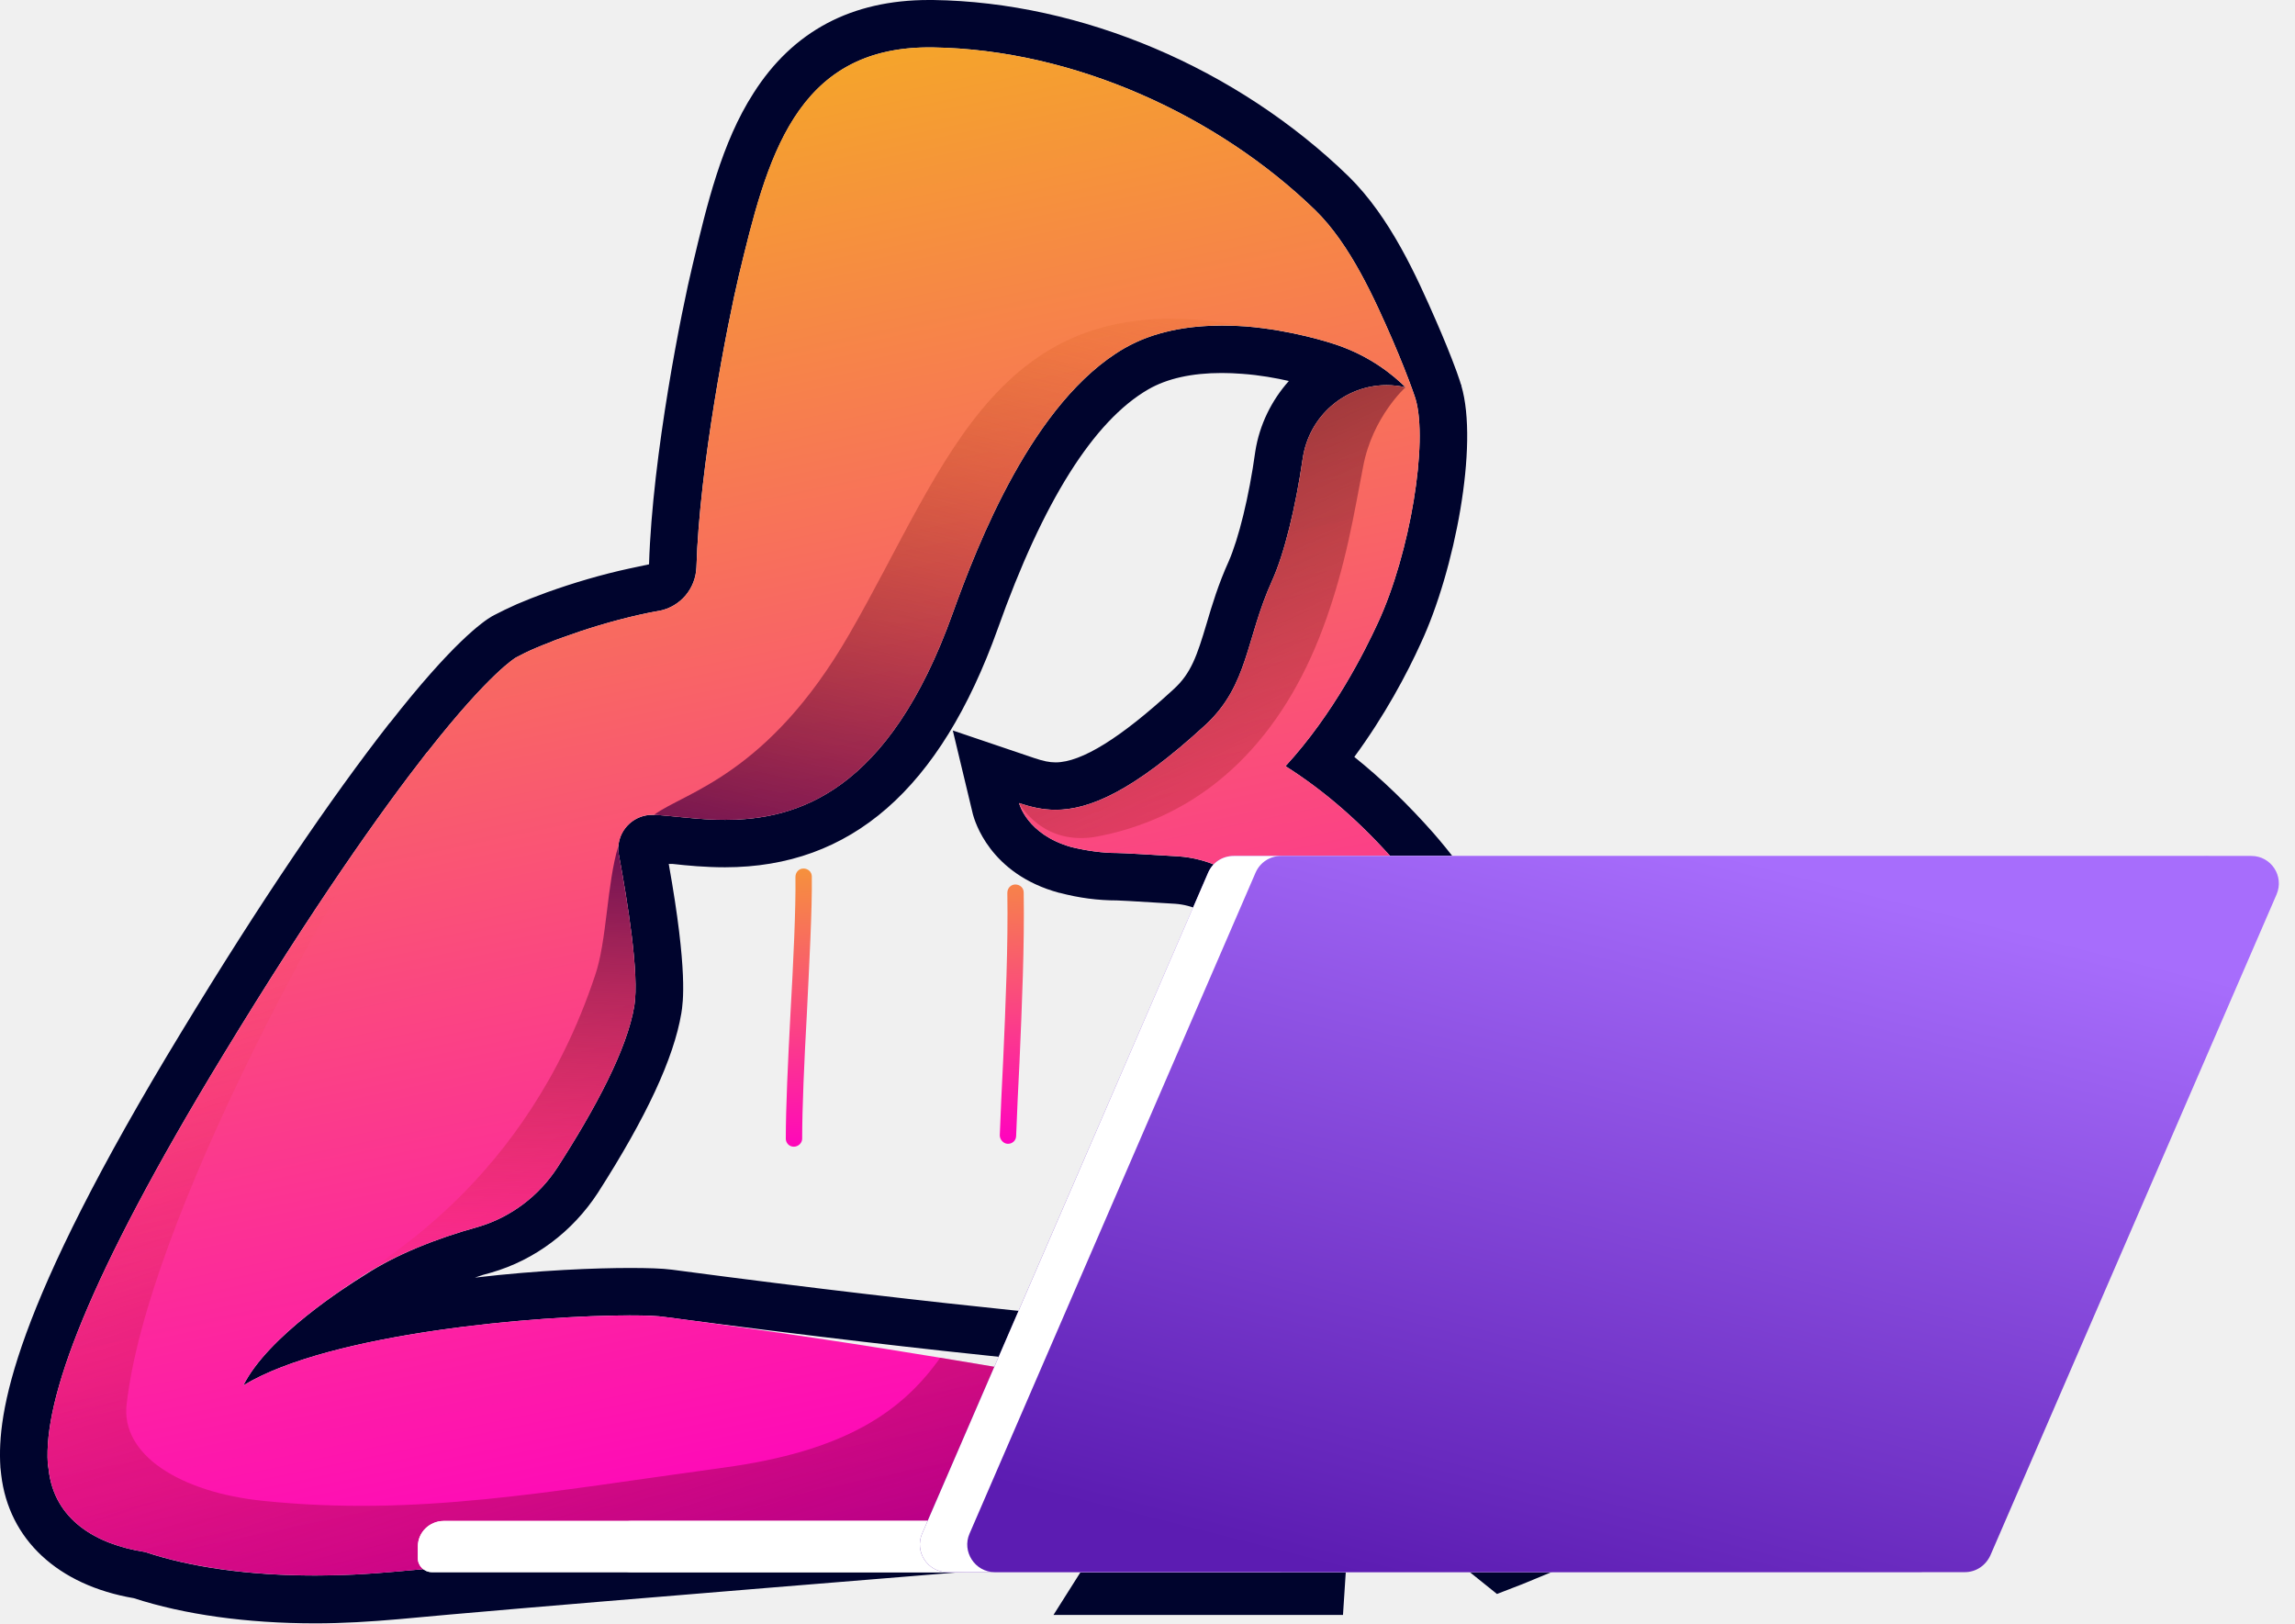
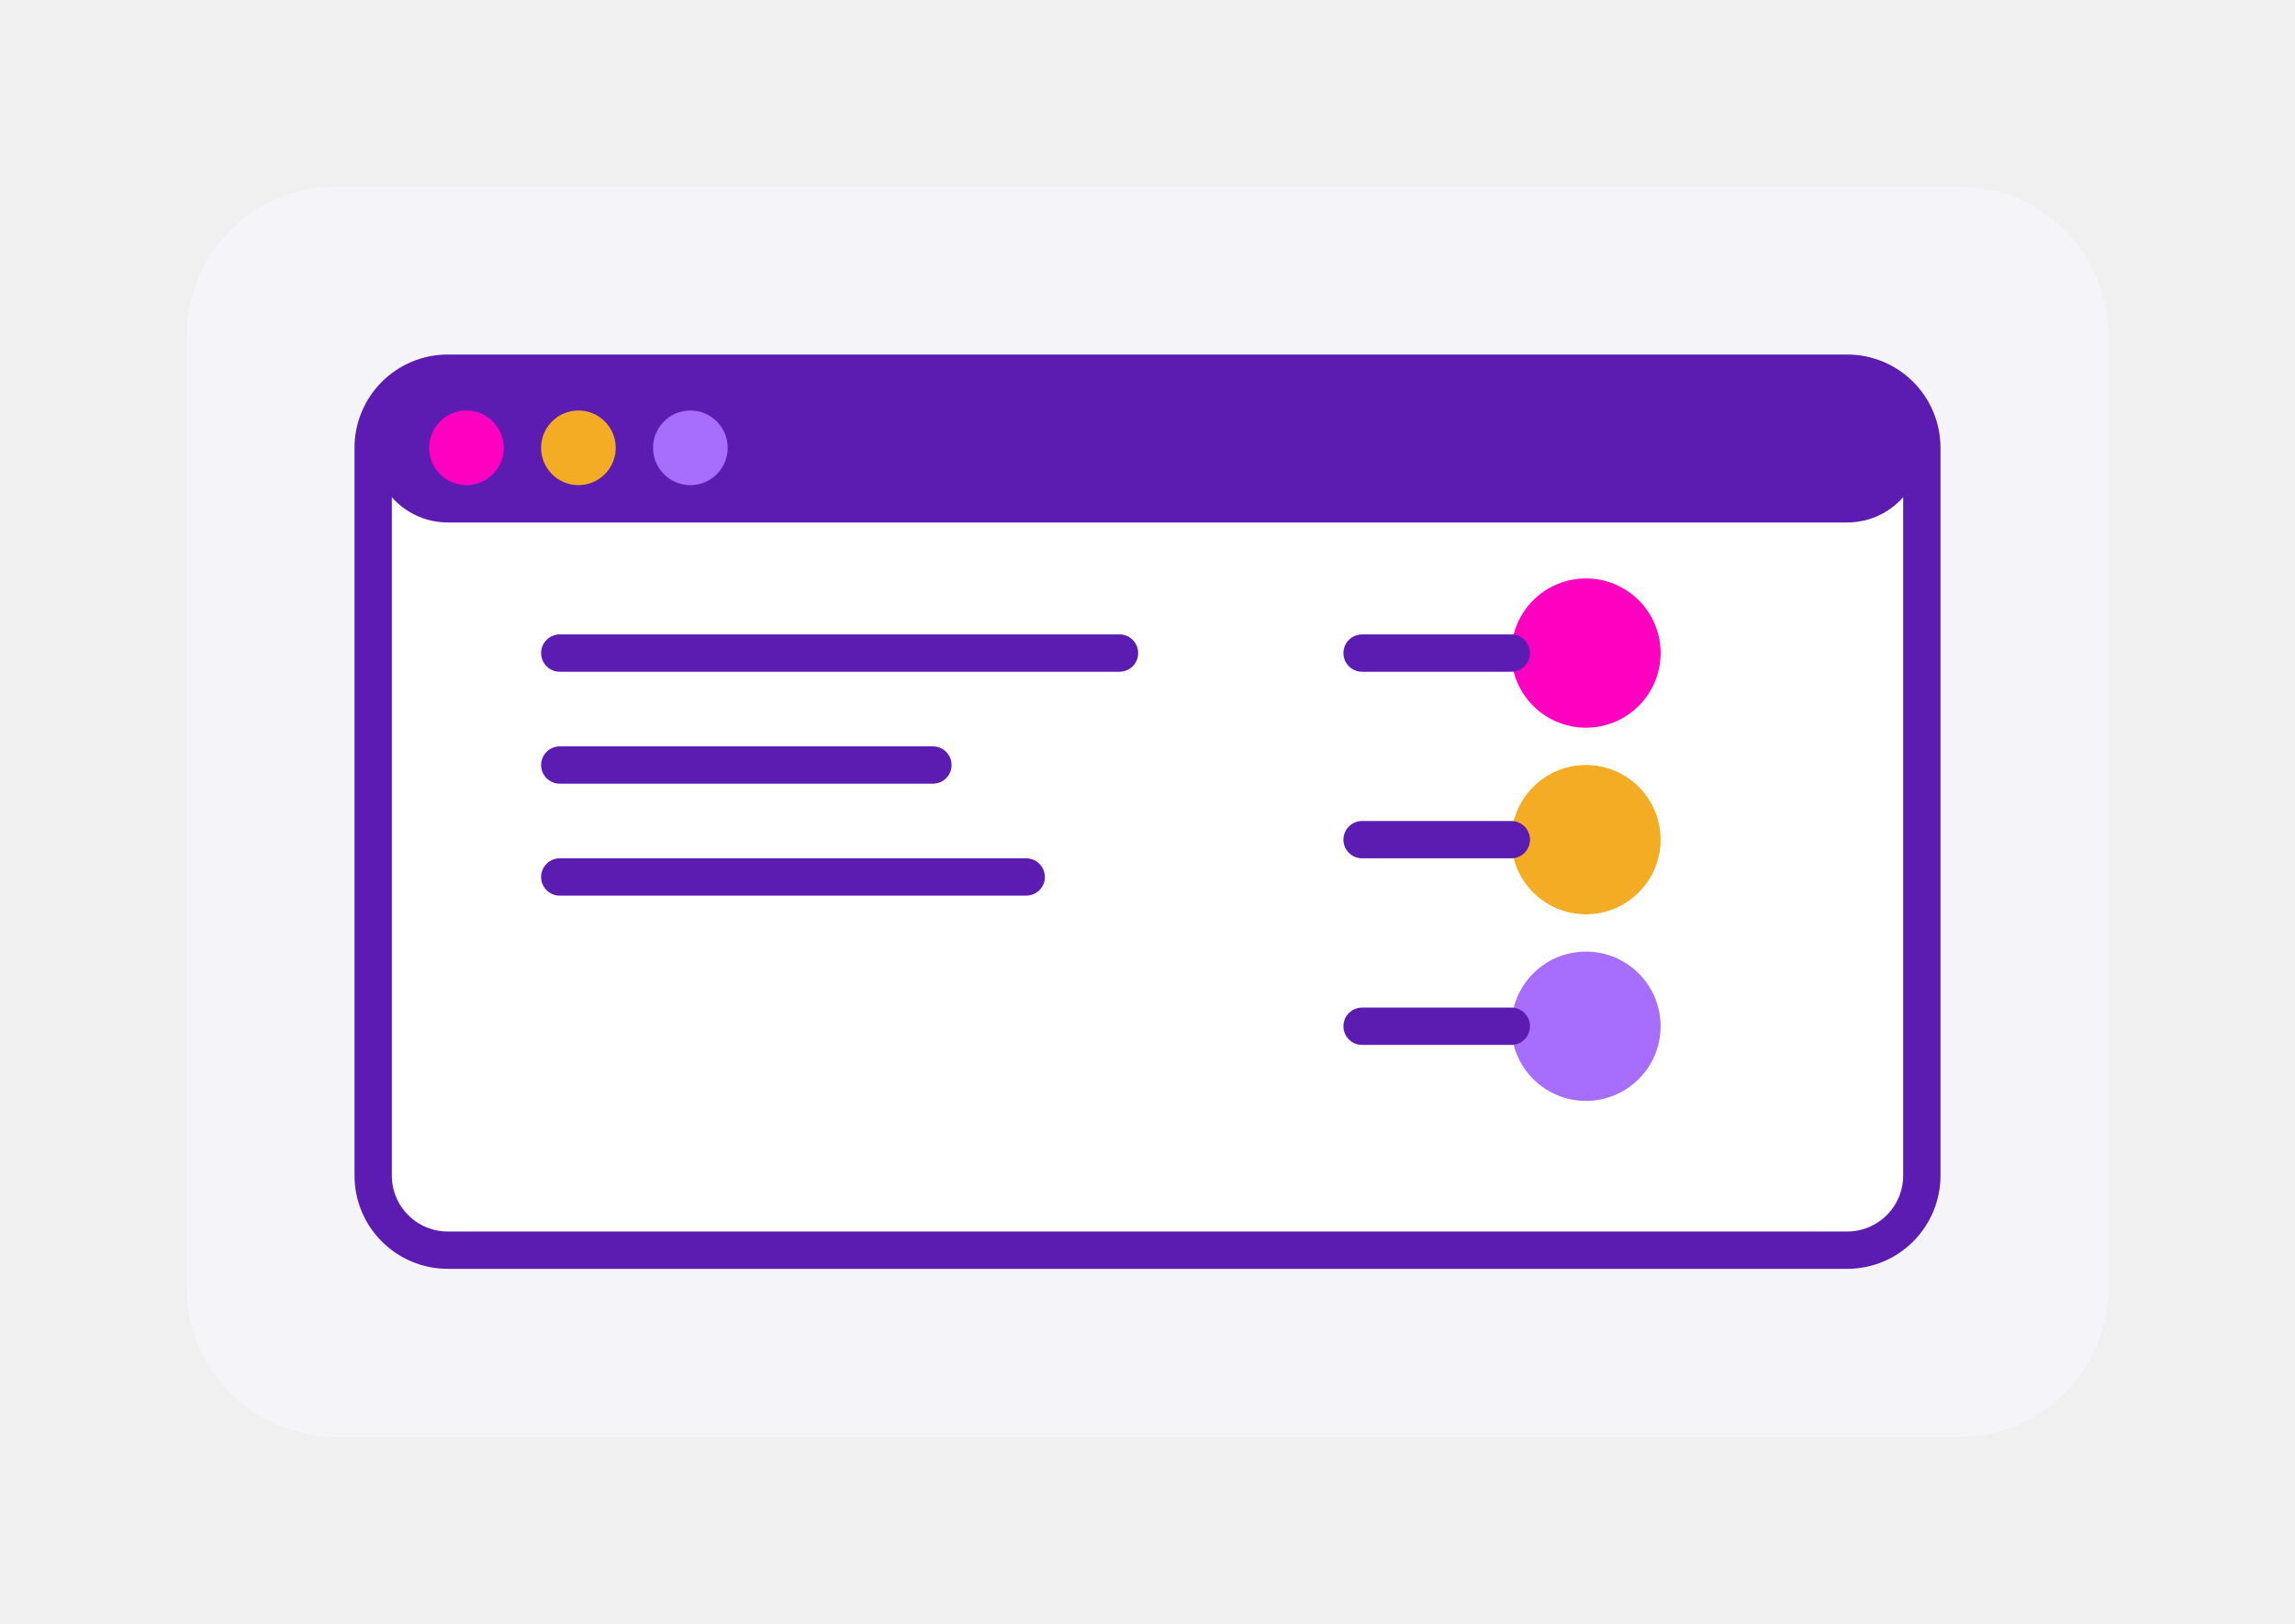
<svg xmlns="http://www.w3.org/2000/svg" width="123" height="87" viewBox="0 0 123 87" fill="none">
-   <path fill-rule="evenodd" clip-rule="evenodd" d="M40.384 4.992C38.675 7.645 37.888 10.973 37.123 14.189C36.561 16.483 34.964 24.375 34.785 30.244C34.44 30.319 34.087 30.394 33.728 30.469C32.266 30.784 30.737 31.234 29.298 31.751C29.013 31.856 28.736 31.961 28.466 32.066C28.211 32.171 27.956 32.276 27.701 32.38C27.252 32.583 26.824 32.785 26.442 32.988L26.419 33.01H26.397C25.857 33.325 24.238 34.472 20.91 38.722L20.888 38.744L20.865 38.767C17.717 42.792 13.962 48.323 9.757 55.249C0.65 70.203 -0.159 75.734 0.02 78.613V78.635C0.035 78.785 0.05 78.92 0.065 79.04C0.47 82.503 3.101 84.954 7.171 85.651C9.87 86.528 13.22 87 16.908 87C18.347 87 19.854 86.91 21.383 86.775C22.17 86.708 23.091 86.618 24.103 86.528C33.548 85.696 51.289 84.279 51.469 84.257L52.211 84.189L52.819 83.74C62.51 76.341 63.005 74.947 63.252 74.273L64.399 71.125L61.049 70.855C60.959 70.855 51.559 70.113 35.999 68.044C35.481 67.977 34.717 67.954 33.75 67.954C31.996 67.954 28.893 68.066 25.453 68.471C25.737 68.366 26.03 68.276 26.33 68.201C28.668 67.527 30.692 65.998 32.041 63.929C34.65 59.859 36.111 56.711 36.516 54.305C36.606 53.743 36.876 52.079 35.841 46.3C35.916 46.3 35.984 46.3 36.044 46.3C36.831 46.389 37.798 46.48 38.855 46.48C45.6 46.48 50.39 42.297 53.471 33.707C55.899 26.871 58.62 22.554 61.543 20.867C62.555 20.283 63.882 19.99 65.478 19.99C65.838 19.99 66.206 20.005 66.58 20.035C67.525 20.103 68.379 20.26 69.076 20.418C68.154 21.452 67.502 22.756 67.277 24.195C66.94 26.646 66.378 28.873 65.861 30.064C65.299 31.301 64.961 32.425 64.669 33.415C64.152 35.146 63.837 36.091 62.892 36.945C60.082 39.531 57.968 40.858 56.574 40.858C56.236 40.858 55.922 40.79 55.45 40.633L51.065 39.149L52.144 43.646C52.234 43.961 53.021 46.839 56.776 47.851H56.799C57.811 48.121 58.845 48.256 59.857 48.256C59.947 48.256 60.441 48.278 62.983 48.436C64.849 48.571 66.288 50.055 66.378 51.899C66.918 64.491 66.355 67.999 66.131 68.853C65.636 69.978 61.858 77.668 60.352 80.299C59.924 81.064 59.452 81.828 58.935 82.638L56.461 86.55H71.977L72.134 84.144C72.134 84.122 72.269 82.098 72.404 79.107C76.159 82.165 79.038 84.459 79.083 84.504L80.23 85.426L81.624 84.886C81.759 84.819 85.154 83.47 88.572 81.941C90.618 80.996 92.26 80.187 93.407 79.512C94.733 78.77 97.162 77.376 96.555 75.015C96.15 73.373 90.236 64.064 88.415 61.231C86.009 57.475 80.05 48.346 76.834 44.658C75.462 43.106 74.068 41.757 72.584 40.566C74.203 38.362 75.395 36.136 76.159 34.449C77.958 30.581 79.263 23.858 78.318 20.665V20.62L78.296 20.598C78.296 20.598 78.228 20.35 78.071 19.923C77.734 19.001 77.351 18.079 76.969 17.202C75.935 14.841 74.518 11.648 72.269 9.444C66.288 3.643 57.968 0.112 50.008 0C49.933 0 49.858 0 49.783 0C45.645 0 42.497 1.664 40.384 4.992ZM49.985 2.541C57.608 2.653 65.299 6.229 70.493 11.266C72.382 13.11 73.686 16.055 74.63 18.214C75.103 19.316 75.462 20.238 75.665 20.8C75.8 21.16 75.867 21.385 75.867 21.385C76.542 23.678 75.597 29.615 73.843 33.392C73.146 34.899 71.482 38.249 68.896 41.06C70.988 42.387 72.944 44.073 74.923 46.344C80.005 52.146 93.721 74.16 94.081 75.622C94.441 77.061 80.679 82.503 80.679 82.503C80.679 82.503 75.642 78.478 70.111 73.935C69.863 79.512 69.594 83.987 69.594 83.987H61.094C61.603 83.192 62.09 82.383 62.555 81.558C64.197 78.725 68.424 70.09 68.559 69.708C69.414 66.875 69.189 57.768 68.919 51.786C68.784 48.638 66.31 46.12 63.162 45.895C61.611 45.805 60.217 45.715 59.857 45.715C59.092 45.715 58.283 45.602 57.428 45.4C55.022 44.725 54.617 43.039 54.617 43.039C55.225 43.241 55.854 43.399 56.574 43.399C58.373 43.399 60.711 42.432 64.624 38.834C66.918 36.698 66.76 34.247 68.177 31.121C68.829 29.682 69.436 27.209 69.818 24.578C70.156 22.284 72.09 20.642 74.316 20.642C74.645 20.642 74.983 20.68 75.328 20.755C74.675 20.103 73.461 19.113 71.707 18.506C71.257 18.349 69.234 17.697 66.783 17.494C66.363 17.465 65.928 17.45 65.478 17.45C63.724 17.45 61.858 17.742 60.262 18.664C55.36 21.497 52.391 29.165 51.065 32.853C47.624 42.477 42.7 43.938 38.855 43.938C37.37 43.938 36.066 43.714 35.054 43.669C35.024 43.669 34.994 43.669 34.964 43.669C33.997 43.669 33.21 44.411 33.143 45.333C33.128 45.483 33.136 45.64 33.166 45.805C33.638 48.323 34.267 52.236 33.997 53.9C33.615 56.239 31.884 59.454 29.882 62.557C28.893 64.086 27.386 65.233 25.633 65.75C23.361 66.38 21.225 67.234 19.539 68.336C18.594 68.921 14.367 71.597 13.04 74.25C17.695 71.417 28.916 70.495 33.75 70.495C34.605 70.495 35.257 70.517 35.661 70.585C51.469 72.676 60.869 73.418 60.869 73.418C60.374 74.767 51.267 81.716 51.267 81.716C51.267 81.716 33.458 83.155 23.878 83.987C22.867 84.077 21.945 84.167 21.135 84.234C19.666 84.369 18.257 84.437 16.908 84.437C13.31 84.437 10.184 83.987 7.778 83.177C5.147 82.773 2.899 81.446 2.606 78.748C2.591 78.642 2.576 78.538 2.561 78.433C2.337 74.97 4.675 68.516 11.938 56.576C16.818 48.548 20.393 43.511 22.867 40.341C22.882 40.326 22.897 40.311 22.912 40.296C26.285 36.001 27.656 35.236 27.656 35.236C27.949 35.079 28.308 34.899 28.736 34.719C28.945 34.629 29.17 34.539 29.41 34.449C29.65 34.344 29.905 34.247 30.175 34.157C31.344 33.73 32.783 33.28 34.29 32.943C34.62 32.868 34.957 32.8 35.302 32.74H35.324C36.471 32.515 37.281 31.549 37.325 30.402C37.483 25.005 38.989 17.337 39.597 14.774C41.081 8.635 42.565 2.541 49.783 2.541C49.843 2.541 49.91 2.541 49.985 2.541Z" fill="#00042D" />
-   <path d="M2.562 78.432C2.577 78.537 2.592 78.642 2.607 78.747C2.899 81.445 5.148 82.772 7.779 83.176C11.085 84.278 15.784 84.728 21.136 84.233C21.945 84.166 22.867 84.076 23.879 83.986C33.459 83.154 51.268 81.715 51.268 81.715C51.268 81.715 60.375 76.003 60.87 74.654C60.87 74.654 59.543 74.362 57.047 73.912C55.36 73.597 53.134 73.215 50.391 72.765C46.456 72.113 41.486 71.349 35.662 70.584C33.076 70.224 18.505 70.921 13.041 74.249C14.368 71.596 18.595 68.92 19.539 68.313C21.226 67.234 23.362 66.379 25.633 65.749C27.387 65.232 28.894 64.085 29.883 62.556C31.884 59.453 33.616 56.238 33.998 53.899C34.268 52.235 33.638 48.322 33.166 45.804C33.136 45.639 33.129 45.482 33.144 45.332C33.234 44.387 34.043 43.623 35.055 43.668C38.698 43.848 46.298 46.186 51.065 32.852C52.392 29.164 55.36 21.496 60.262 18.663C62.264 17.516 64.67 17.336 66.783 17.494C69.234 17.696 71.258 18.348 71.708 18.506C73.462 19.113 74.676 20.102 75.328 20.754C74.984 20.679 74.646 20.642 74.316 20.642C72.09 20.642 70.156 22.283 69.819 24.577C69.437 27.208 68.83 29.681 68.178 31.12C66.761 34.246 66.918 36.697 64.625 38.833C59.16 43.87 56.732 43.758 54.618 43.038C54.618 43.038 55.023 44.725 57.429 45.399C58.283 45.602 59.093 45.714 59.858 45.714C60.217 45.714 61.611 45.804 63.163 45.894C66.311 46.119 68.785 48.637 68.92 51.785C69.189 57.767 69.414 66.874 68.56 69.707C68.425 70.089 64.198 78.724 62.556 81.557C62.091 82.382 61.604 83.191 61.094 83.986H69.594C69.594 83.986 69.864 79.511 70.111 73.934C75.643 78.477 80.68 82.502 80.68 82.502C80.68 82.502 94.442 77.06 94.082 75.621C93.722 74.159 80.005 52.145 74.924 46.344C72.945 44.072 70.988 42.386 68.897 41.059C71.483 38.249 73.147 34.898 73.844 33.392C75.598 29.614 76.543 23.677 75.868 21.384C75.868 21.384 75.8 21.159 75.665 20.799C75.463 20.237 75.103 19.315 74.631 18.213C73.687 16.054 72.382 13.109 70.494 11.265C65.299 6.228 57.609 2.653 49.986 2.54C42.588 2.428 41.081 8.566 39.597 14.773C38.99 17.336 37.484 25.004 37.326 30.401C37.281 31.548 36.472 32.514 35.325 32.739H35.302C34.958 32.799 34.62 32.867 34.291 32.942C32.784 33.279 31.345 33.729 30.175 34.156C29.906 34.246 29.651 34.343 29.411 34.448C29.171 34.538 28.946 34.628 28.736 34.718C28.309 34.898 27.949 35.078 27.657 35.235C27.657 35.235 26.285 36 22.912 40.295C22.897 40.31 22.882 40.325 22.867 40.34C20.394 43.51 16.819 48.547 11.939 56.575C4.676 68.515 2.337 74.969 2.562 78.432Z" fill="url(#paint0_linear_3307_608)" />
-   <path style="mix-blend-mode:multiply" d="M19.539 68.336C21.225 67.234 23.362 66.379 25.633 65.75C27.387 65.233 28.893 64.086 29.883 62.557C31.884 59.453 33.615 56.238 33.998 53.899C34.267 52.235 33.638 48.323 33.166 45.804C33.136 45.639 33.128 45.482 33.143 45.332C32.514 47.378 32.536 50.437 31.884 52.303C28.151 63.501 20.213 67.526 19.539 68.336Z" fill="url(#paint1_linear_3307_608)" />
-   <path style="mix-blend-mode:multiply" d="M2.562 78.433C2.577 78.538 2.592 78.643 2.607 78.748C2.899 81.447 5.148 82.773 7.779 83.178C11.084 84.28 15.784 84.73 21.136 84.235C21.945 84.167 22.867 84.077 23.879 83.987C33.458 83.156 51.267 81.716 51.267 81.716C51.267 81.716 54.82 76.904 57.046 73.913C55.36 73.599 53.134 73.216 50.39 72.767C48.322 75.69 45.241 77.781 38.765 78.658C29.343 79.94 22.372 81.289 14.097 80.435C9.69 79.985 6.452 77.984 6.789 75.24C7.891 65.549 17.785 47.402 22.867 40.341C20.393 43.512 16.818 48.549 11.939 56.577C4.676 68.517 2.337 74.97 2.562 78.433Z" fill="url(#paint2_linear_3307_608)" />
-   <path d="M77.959 84.255H33.818C33.233 84.255 32.761 83.783 32.761 83.199V82.547C32.761 81.962 33.233 81.512 33.818 81.512H77.959C78.543 81.512 79.016 81.962 79.016 82.547V83.199C79.016 83.783 78.543 84.255 77.959 84.255Z" fill="white" />
-   <path d="M68.626 84.255H23.136C22.732 84.255 22.394 83.918 22.394 83.513V82.884C22.394 82.119 23.024 81.512 23.788 81.512H68.626C68.641 81.512 68.649 81.512 68.649 81.512V84.233C68.649 84.248 68.641 84.255 68.626 84.255Z" fill="white" />
-   <path d="M68.626 84.255H23.136C22.732 84.255 22.394 83.918 22.394 83.513V82.884C22.394 82.119 23.024 81.512 23.788 81.512H68.626C68.641 81.512 68.649 81.512 68.649 81.512V84.233C68.649 84.248 68.641 84.255 68.626 84.255Z" fill="white" />
-   <path d="M102.761 84.256H50.772C49.715 84.256 48.996 83.155 49.423 82.188L64.759 46.749C65.006 46.209 65.523 45.872 66.13 45.872H118.119C119.176 45.872 119.895 46.951 119.468 47.941L104.132 83.357C103.885 83.897 103.368 84.256 102.761 84.256Z" fill="url(#paint3_linear_3307_608)" />
-   <path d="M102.761 84.256H50.772C49.715 84.256 48.996 83.155 49.423 82.188L64.759 46.749C65.006 46.209 65.523 45.872 66.13 45.872H118.119C119.176 45.872 119.895 46.951 119.468 47.941L104.132 83.357C103.885 83.897 103.368 84.256 102.761 84.256Z" fill="white" />
-   <path d="M105.302 84.256H53.313C52.257 84.256 51.537 83.155 51.964 82.188L67.3 46.749C67.547 46.209 68.065 45.872 68.672 45.872H120.66C121.717 45.872 122.437 46.951 122.01 47.941L106.674 83.357C106.426 83.897 105.909 84.256 105.302 84.256Z" fill="url(#paint4_linear_3307_608)" />
-   <path style="mix-blend-mode:multiply" d="M54.618 43.039C54.618 43.039 55.877 45.423 58.891 44.816C64.962 43.624 68.807 39.239 70.876 33.73C72.157 30.334 72.607 27.276 73.057 25.005C73.552 22.352 75.328 20.755 75.328 20.755C74.983 20.68 74.646 20.643 74.316 20.643C72.09 20.643 70.156 22.284 69.819 24.578C69.437 27.209 68.829 29.682 68.177 31.121C66.761 34.247 66.918 36.698 64.625 38.834C59.16 43.871 56.732 43.759 54.618 43.039Z" fill="url(#paint5_linear_3307_608)" />
-   <path style="mix-blend-mode:multiply" d="M35.055 43.668C38.698 43.848 46.298 46.186 51.065 32.852C52.392 29.164 55.36 21.496 60.262 18.663C62.263 17.516 64.669 17.336 66.783 17.494C53.494 14.93 50.863 24.734 45.511 33.999C41.149 41.554 36.696 42.454 35.055 43.668Z" fill="url(#paint6_linear_3307_608)" />
-   <path d="M42.362 54.372C42.52 51.584 42.655 48.728 42.632 46.997C42.632 46.749 42.812 46.547 43.059 46.547C43.307 46.547 43.509 46.727 43.509 46.974C43.532 48.751 43.374 51.629 43.239 54.417C43.104 56.846 42.992 59.387 42.992 61.028C42.992 61.253 42.789 61.455 42.542 61.455C42.295 61.455 42.115 61.253 42.115 61.028C42.115 59.364 42.227 56.936 42.362 54.372Z" fill="url(#paint7_linear_3307_608)" />
-   <path d="M53.988 47.852C53.988 47.605 54.168 47.402 54.415 47.402C54.662 47.402 54.865 47.582 54.865 47.83C54.91 50.663 54.775 53.834 54.64 56.914C54.572 58.286 54.505 59.612 54.46 60.872C54.46 61.119 54.258 61.299 54.033 61.299C54.033 61.299 54.025 61.299 54.01 61.299C53.785 61.299 53.583 61.074 53.583 60.849C53.628 59.568 53.695 58.241 53.763 56.869C53.898 53.811 54.033 50.663 53.988 47.852Z" fill="url(#paint8_linear_3307_608)" />
-   <defs>
-     <linearGradient id="paint0_linear_3307_608" x1="99.345" y1="71.359" x2="82.687" y2="-8.341" gradientUnits="userSpaceOnUse">
-       <stop stop-color="#FF00C1" />
-       <stop offset="1" stop-color="#F4AC24" />
-     </linearGradient>
-     <linearGradient id="paint1_linear_3307_608" x1="44.917" y1="70.798" x2="46.052" y2="44.45" gradientUnits="userSpaceOnUse">
-       <stop stop-color="#F4D63B" stop-opacity="0" />
-       <stop offset="1" stop-color="#5C1CB2" />
-     </linearGradient>
-     <linearGradient id="paint2_linear_3307_608" x1="1.733" y1="52.923" x2="22.169" y2="115.868" gradientUnits="userSpaceOnUse">
-       <stop stop-color="#F4D63B" stop-opacity="0" />
-       <stop offset="1" stop-color="#5C1CB2" />
-     </linearGradient>
-     <linearGradient id="paint3_linear_3307_608" x1="74.974" y1="41.92" x2="64.506" y2="82.954" gradientUnits="userSpaceOnUse">
-       <stop stop-color="#A76DFC" />
-       <stop offset="1" stop-color="#5C1CB2" />
-     </linearGradient>
-     <linearGradient id="paint4_linear_3307_608" x1="77.516" y1="41.92" x2="67.048" y2="82.954" gradientUnits="userSpaceOnUse">
-       <stop stop-color="#A76DFC" />
-       <stop offset="1" stop-color="#5C1CB2" />
-     </linearGradient>
-     <linearGradient id="paint5_linear_3307_608" x1="92.775" y1="51.214" x2="72.746" y2="6.054" gradientUnits="userSpaceOnUse">
-       <stop stop-color="#F4D63B" stop-opacity="0" />
-       <stop offset="1" stop-color="#5C1CB2" />
-     </linearGradient>
-     <linearGradient id="paint6_linear_3307_608" x1="42.021" y1="6.149" x2="32.626" y2="47.891" gradientUnits="userSpaceOnUse">
-       <stop stop-color="#F4D63B" stop-opacity="0" />
-       <stop offset="1" stop-color="#5C1CB2" />
-     </linearGradient>
-     <linearGradient id="paint7_linear_3307_608" x1="-37.279" y1="48.686" x2="-36.116" y2="67.186" gradientUnits="userSpaceOnUse">
-       <stop stop-color="#F4AC24" />
-       <stop offset="1" stop-color="#FF00C1" />
-     </linearGradient>
-     <linearGradient id="paint8_linear_3307_608" x1="-21.964" y1="47.721" x2="-20.801" y2="66.212" gradientUnits="userSpaceOnUse">
-       <stop stop-color="#F4AC24" />
-       <stop offset="1" stop-color="#FF00C1" />
-     </linearGradient>
-   </defs>
+   <rect x="10" y="10" width="103" height="67" rx="8" fill="#F4F4F9" />
+   <path d="M30 35C30 28.373 35.373 23 42 23C47.5 23 52.245 26.776 53.633 31.888C54.463 31.31 55.435 31 56.5 31C59.538 31 62 33.462 62 36.5C62 36.852 61.962 37.195 61.89 37.525C64.836 38.03 67 40.601 67 43.7C67 47.142 64.09 49.9 60.5 49.9H35.5C31.91 49.9 29 47.142 29 43.7C29 40.601 31.164 38.03 34.11 37.525C34.038 37.195 34 36.852 34 36.5C34 33.462 36.462 31 39.5 31C40.565 31 41.537 31.31 42.367 31.888C43.755 26.776 48.5 23 54 23" stroke="#A76DFC" stroke-width="3" stroke-linecap="round" />
+   <rect x="20" y="20" width="83" height="47" rx="4" fill="white" stroke="#5C1CB2" stroke-width="2" />
+   <rect x="20" y="20" width="83" height="8" rx="4" fill="#5C1CB2" />
+   <circle cx="25" cy="24" r="2" fill="#FF00C1" />
+   <circle cx="31" cy="24" r="2" fill="#F4AC24" />
+   <circle cx="37" cy="24" r="2" fill="#A76DFC" />
+   <path d="M30 35H60M30 41H50M30 47H55" stroke="#5C1CB2" stroke-width="2" stroke-linecap="round" />
+   <circle cx="85" cy="35" r="4" fill="#FF00C1" />
+   <circle cx="85" cy="45" r="4" fill="#F4AC24" />
+   <circle cx="85" cy="55" r="4" fill="#A76DFC" />
+   <path d="M73 35H81M73 45H81M73 55H81" stroke="#5C1CB2" stroke-width="2" stroke-linecap="round" />
</svg>
